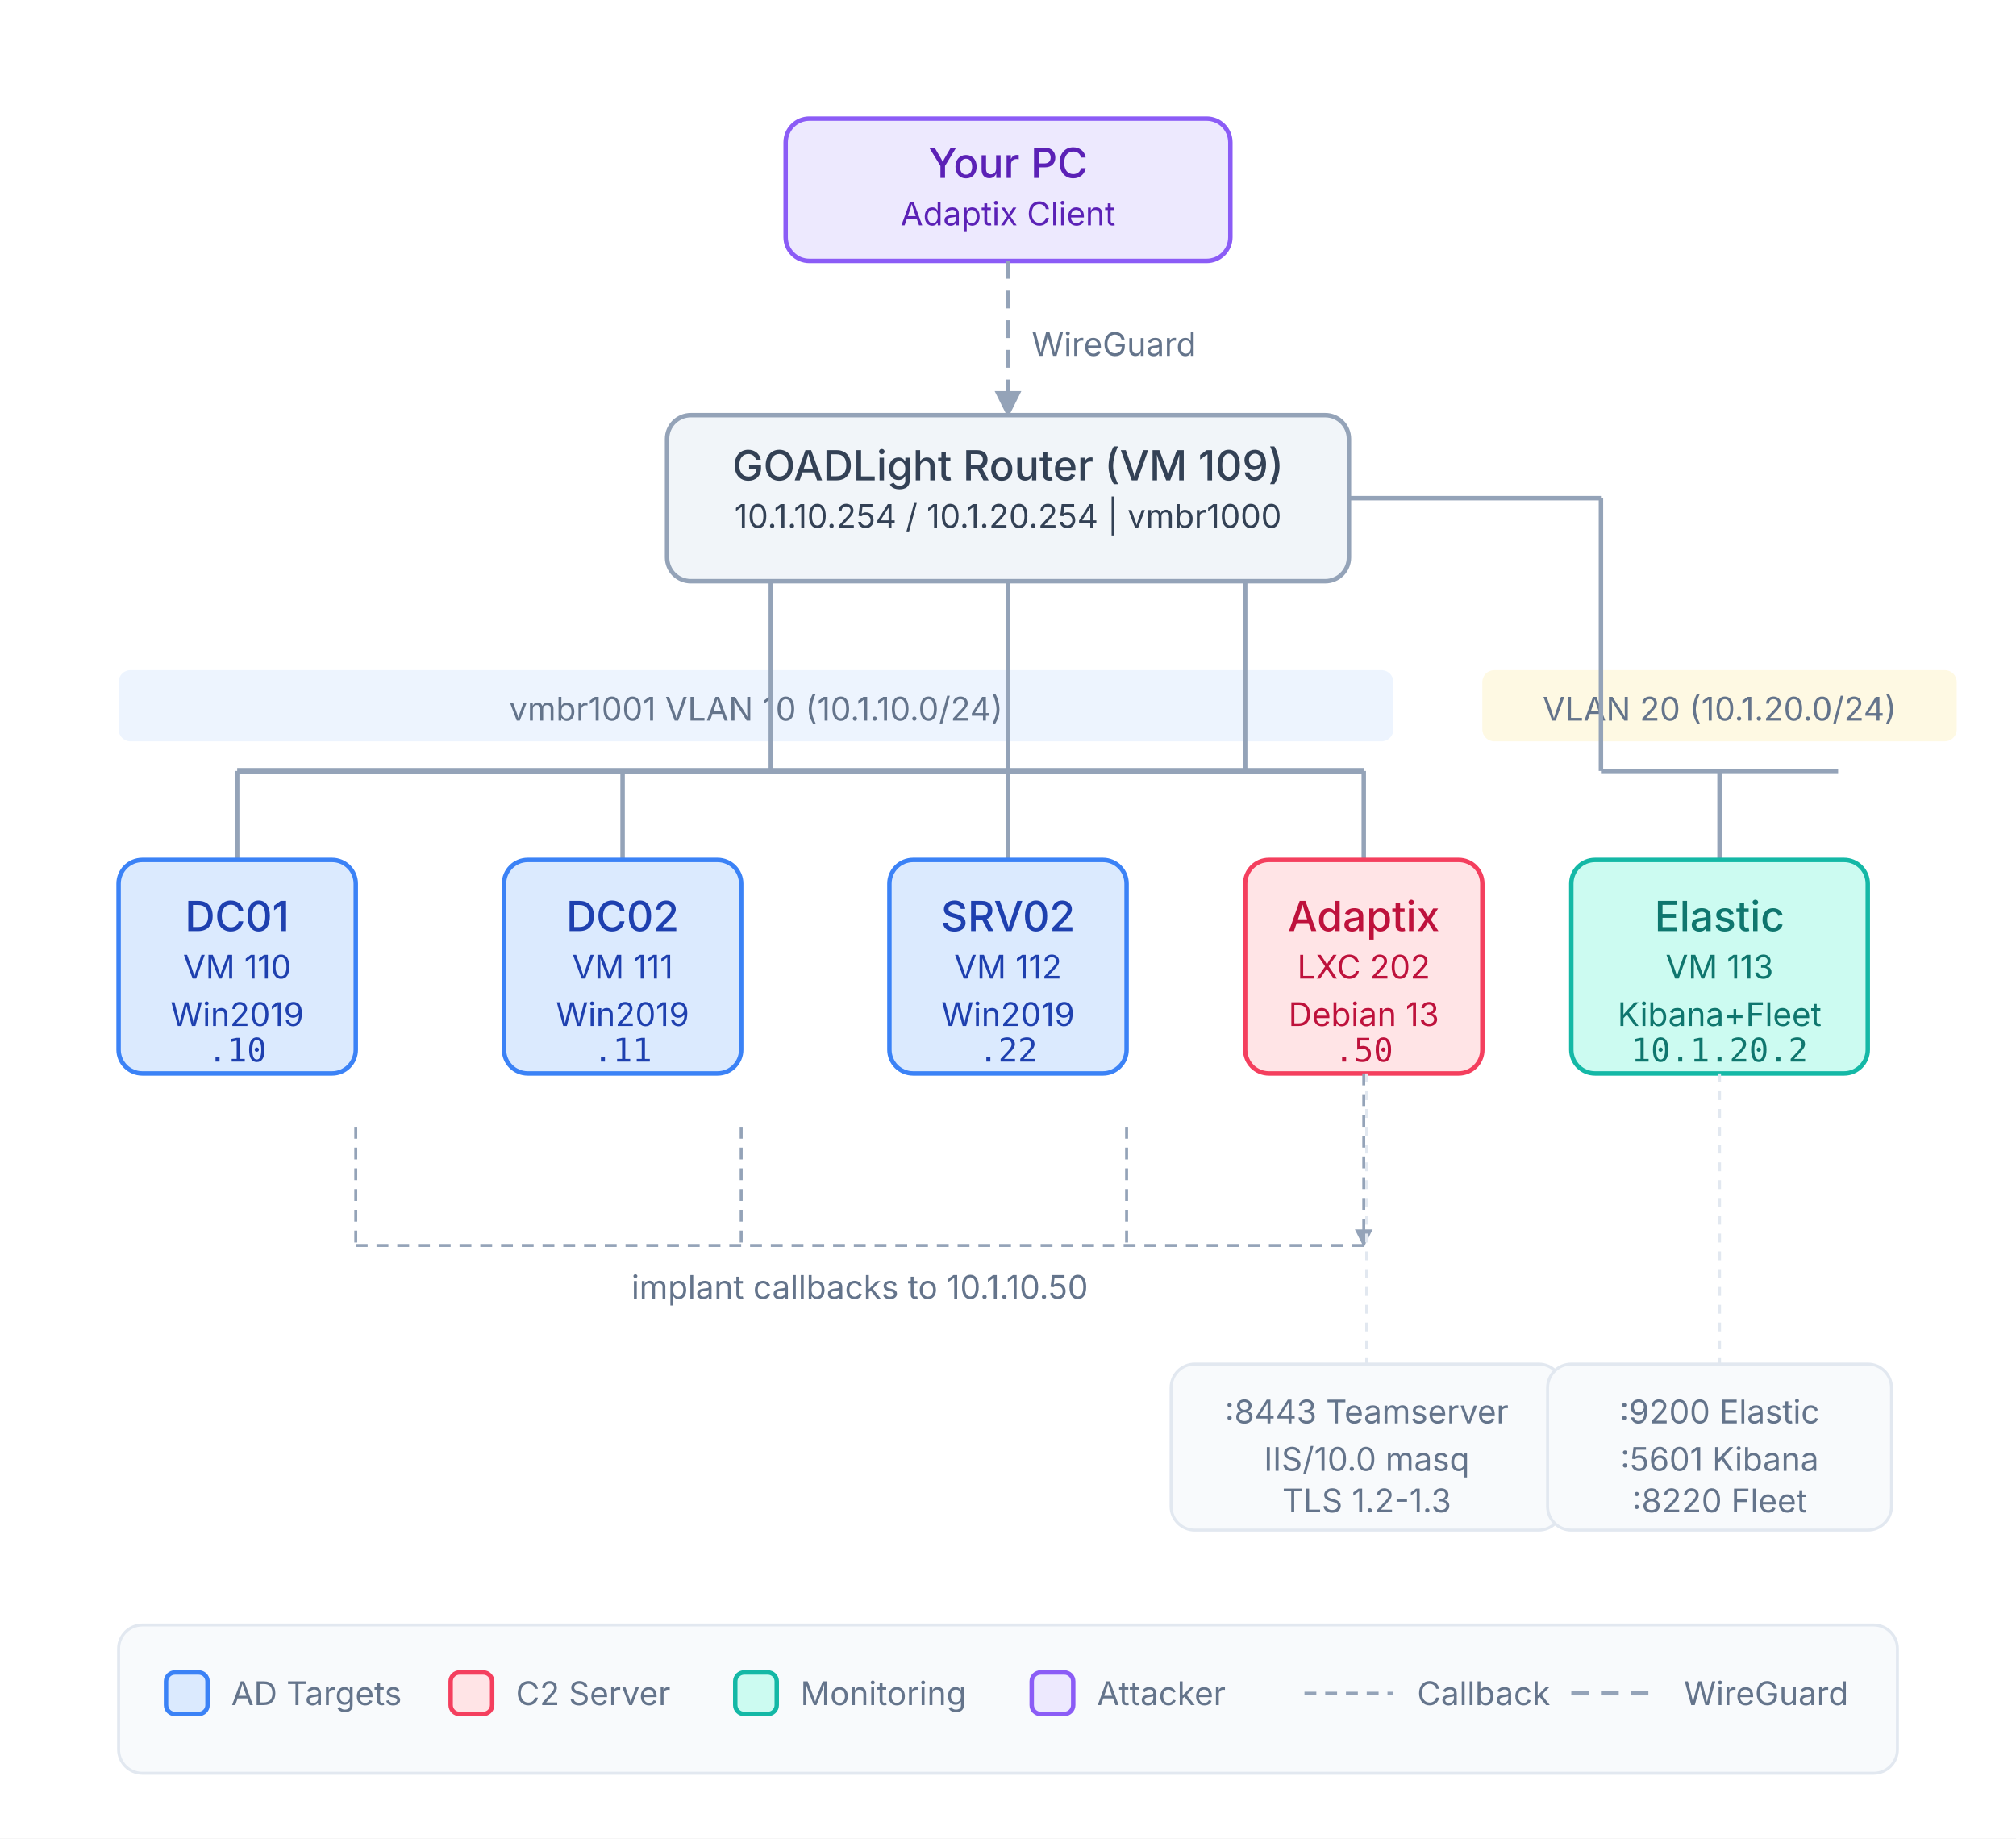
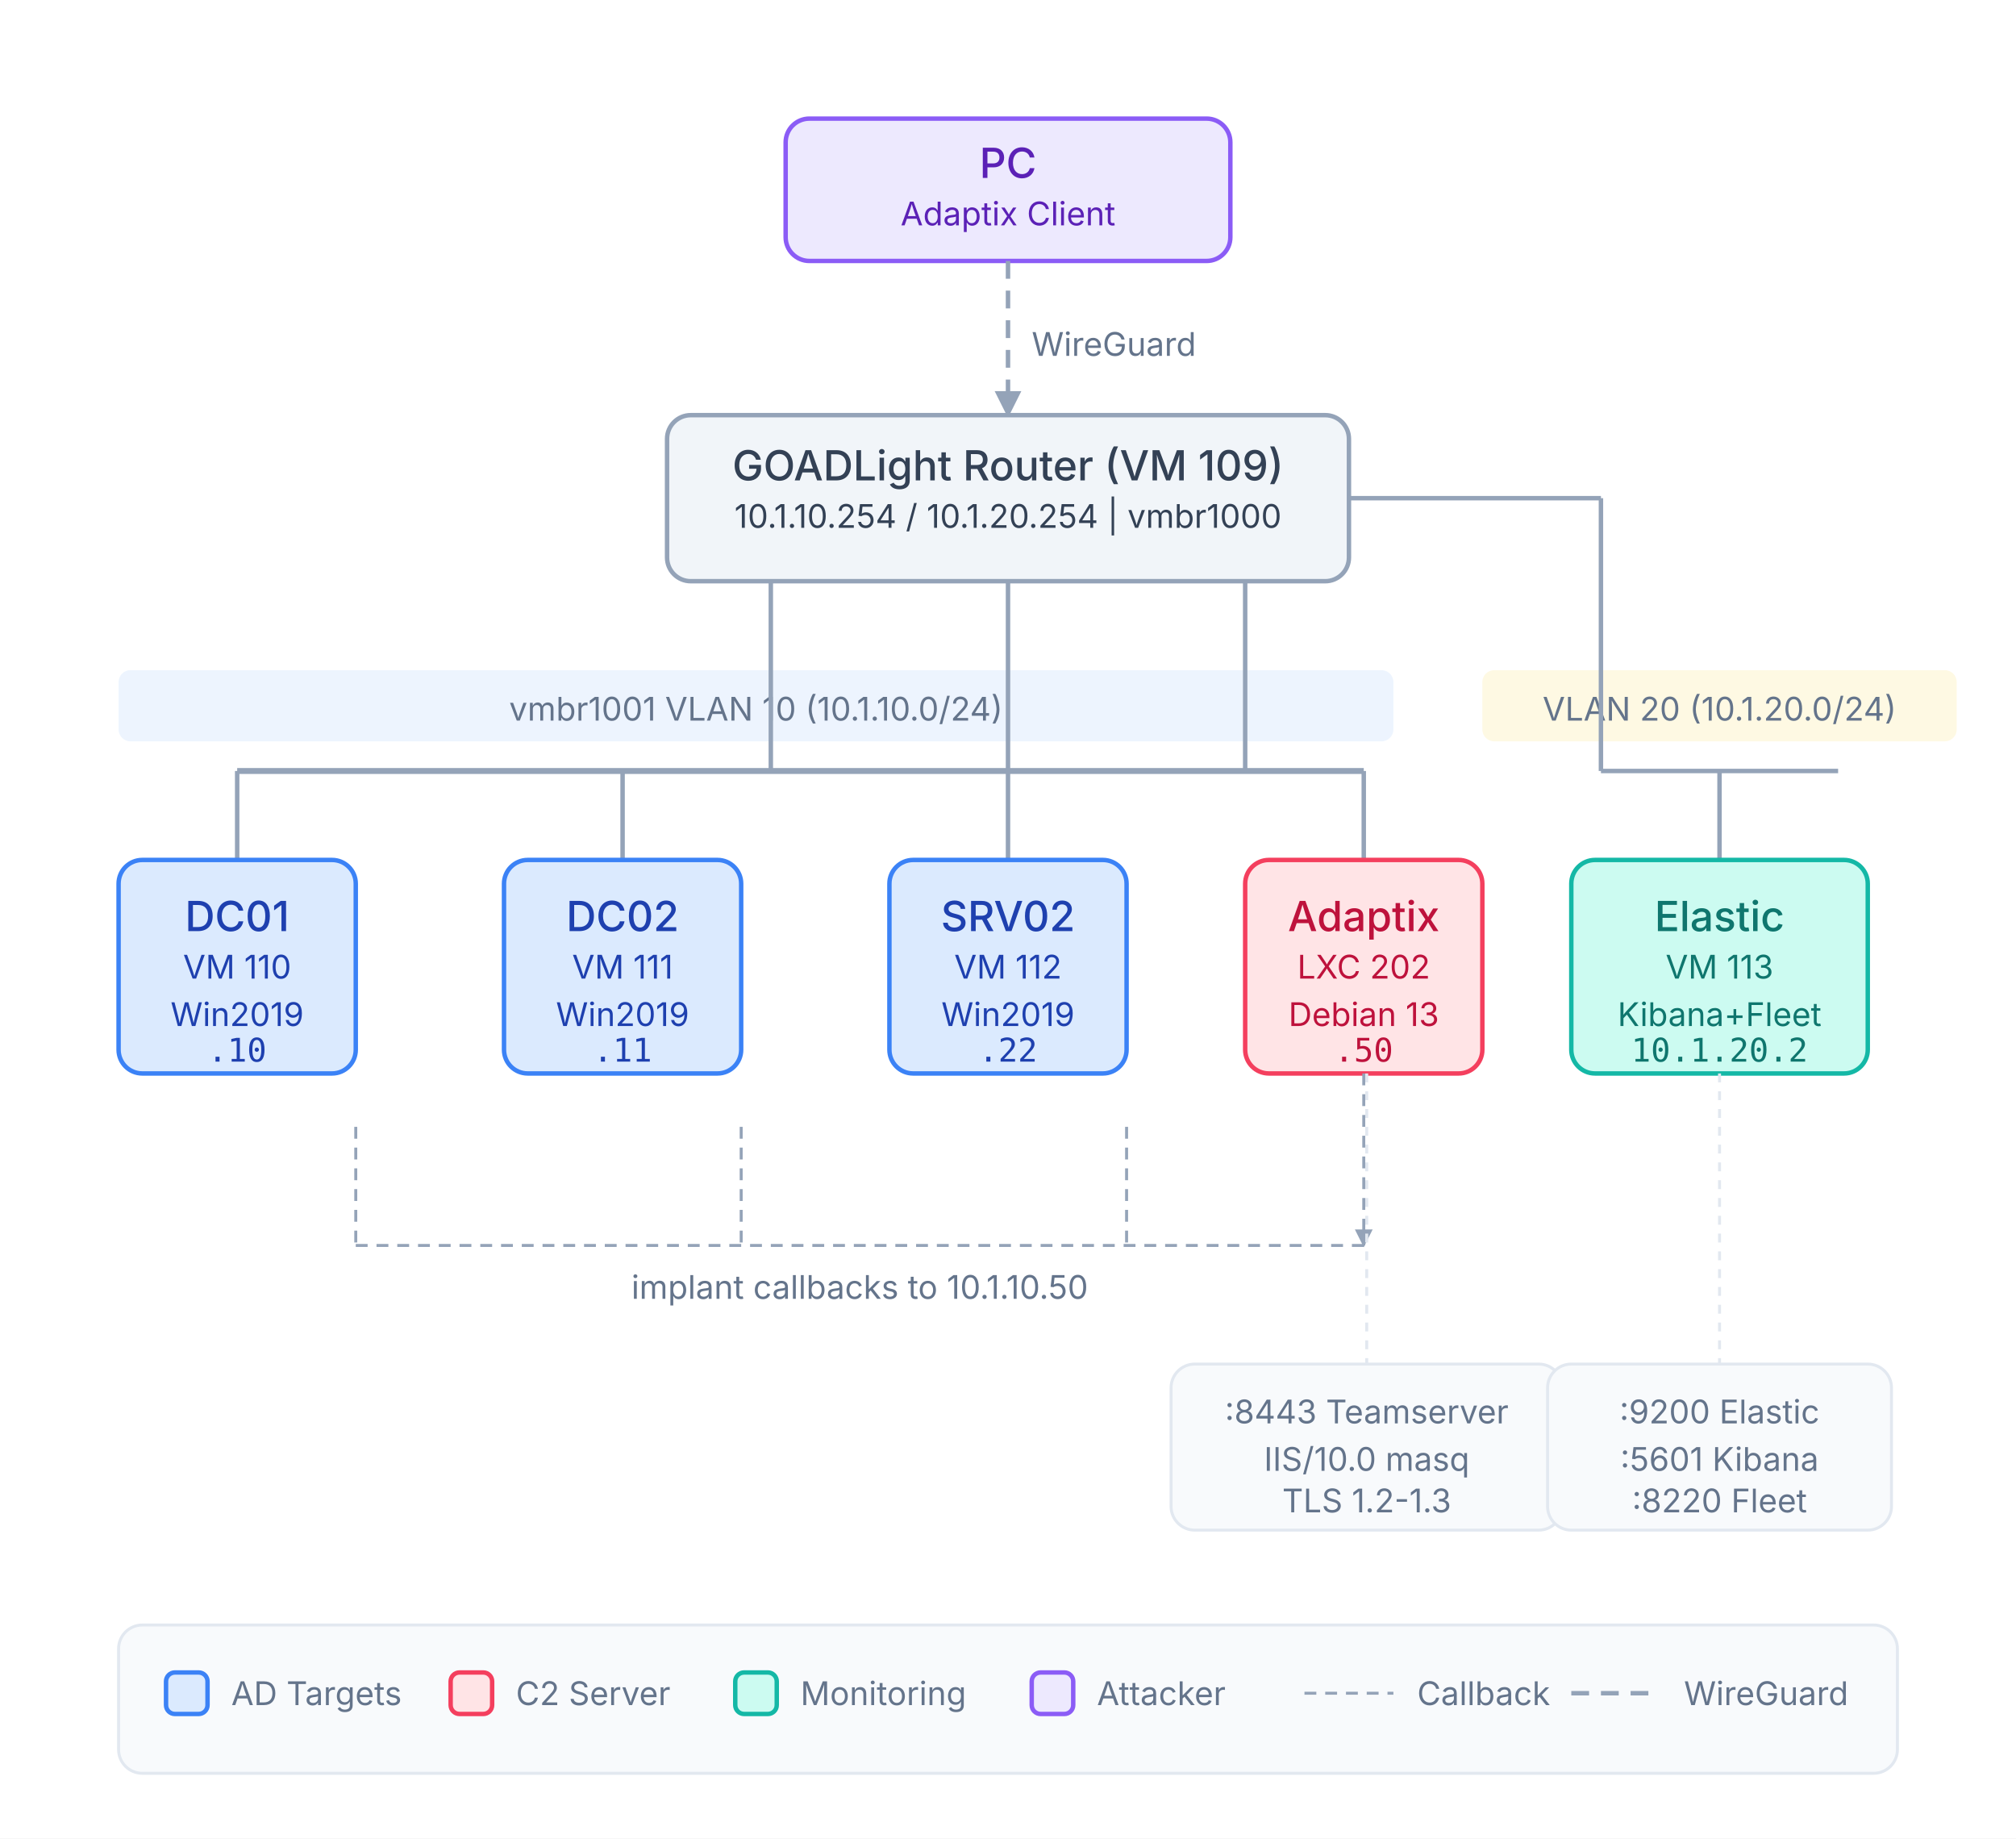
<svg xmlns="http://www.w3.org/2000/svg" width="680" viewBox="0 0 680 620" role="img">
  <style>
    text { font-family: system-ui, -apple-system, sans-serif; }
    .title { font-size: 14px; font-weight: 500; }
    .label { font-size: 12px; font-weight: 400; }
    .small { font-size: 11px; font-weight: 400; }
    .mono { font-family: ui-monospace, monospace; font-size: 11px; }

    /* Light mode defaults */
    .bg { fill: #ffffff; }
    .bus { stroke: #94a3b8; stroke-width: 2; }
    .wire { stroke: #94a3b8; stroke-width: 1.5; }
    .dash { stroke: #94a3b8; stroke-width: 1.5; stroke-dasharray: 6 4; }
    .callback { stroke: #94a3b8; stroke-width: 1; stroke-dasharray: 4 3; }
    .text-primary { fill: #1e293b; }
    .text-secondary { fill: #64748b; }

    .node-purple { fill: #ede9fe; stroke: #8b5cf6; stroke-width: 1.5; }
    .text-purple { fill: #5b21b6; }
    .node-gray { fill: #f1f5f9; stroke: #94a3b8; stroke-width: 1.5; }
    .text-gray { fill: #334155; }
    .node-blue { fill: #dbeafe; stroke: #3b82f6; stroke-width: 1.5; }
    .text-blue { fill: #1e40af; }
    .node-coral { fill: #ffe4e6; stroke: #f43f5e; stroke-width: 1.5; }
    .text-coral { fill: #be123c; }
    .node-teal { fill: #ccfbf1; stroke: #14b8a6; stroke-width: 1.5; }
    .text-teal { fill: #0f766e; }
    .vlan10-bg { fill: #dbeafe; opacity: 0.5; }
    .vlan20-bg { fill: #fef3c7; opacity: 0.5; }
    .info-bg { fill: #f8fafc; stroke: #e2e8f0; stroke-width: 1; }
    .legend-bg { fill: #f8fafc; stroke: #e2e8f0; stroke-width: 1; }

    @media (prefers-color-scheme: dark) {
      .bg { fill: #0f172a; }
      .bus { stroke: #475569; }
      .wire { stroke: #475569; }
      .dash { stroke: #475569; }
      .callback { stroke: #475569; }
      .text-primary { fill: #e2e8f0; }
      .text-secondary { fill: #94a3b8; }

      .node-purple { fill: #2e1065; stroke: #7c3aed; }
      .text-purple { fill: #c4b5fd; }
      .node-gray { fill: #1e293b; stroke: #475569; }
      .text-gray { fill: #cbd5e1; }
      .node-blue { fill: #1e3a5f; stroke: #3b82f6; }
      .text-blue { fill: #93c5fd; }
      .node-coral { fill: #4c0519; stroke: #f43f5e; }
      .text-coral { fill: #fda4af; }
      .node-teal { fill: #042f2e; stroke: #14b8a6; }
      .text-teal { fill: #5eead4; }
      .vlan10-bg { fill: #1e3a5f; opacity: 0.4; }
      .vlan20-bg { fill: #78350f; opacity: 0.4; }
      .info-bg { fill: #1e293b; stroke: #334155; }
      .legend-bg { fill: #1e293b; stroke: #334155; }
    }
  </style>
  <defs>
    <marker id="arrow" viewBox="0 0 10 10" refX="9" refY="5" markerWidth="6" markerHeight="6" orient="auto-start-reverse">
      <path d="M 0 0 L 10 5 L 0 10 z" fill="context-stroke" />
    </marker>
  </defs>
  <rect width="680" height="620" rx="0" class="bg" />
  <rect x="265" y="40" width="150" height="48" rx="8" class="node-purple" />
-   <text x="340" y="60" class="title text-purple" text-anchor="middle">Your PC</text>
+   <text x="340" y="60" class="title text-purple" text-anchor="middle">PC</text>
  <text x="340" y="76" class="small text-purple" text-anchor="middle">Adaptix Client</text>
  <line x1="340" y1="88" x2="340" y2="140" class="dash" marker-end="url(#arrow)" />
  <text x="348" y="120" class="small text-secondary">WireGuard</text>
  <rect x="225" y="140" width="230" height="56" rx="8" class="node-gray" />
  <text x="340" y="162" class="title text-gray" text-anchor="middle">GOADLight Router (VM 109)</text>
  <text x="340" y="178" class="small text-gray" text-anchor="middle">10.1.10.254 / 10.1.20.254 | vmbr1000</text>
  <rect x="40" y="226" width="430" height="24" rx="4" class="vlan10-bg" />
  <text x="255" y="243" class="small text-secondary" text-anchor="middle">vmbr1001 VLAN 10 (10.1.10.0/24)</text>
  <line x1="260" y1="196" x2="260" y2="260" class="wire" />
  <line x1="340" y1="196" x2="340" y2="260" class="wire" />
  <line x1="420" y1="196" x2="420" y2="260" class="wire" />
  <line x1="80" y1="260" x2="460" y2="260" class="bus" />
  <line x1="80" y1="260" x2="80" y2="290" class="wire" />
  <line x1="210" y1="260" x2="210" y2="290" class="wire" />
  <line x1="340" y1="260" x2="340" y2="290" class="wire" />
  <line x1="460" y1="260" x2="460" y2="290" class="wire" />
  <rect x="40" y="290" width="80" height="72" rx="8" class="node-blue" />
  <text x="80" y="314" class="title text-blue" text-anchor="middle">DC01</text>
  <text x="80" y="330" class="small text-blue" text-anchor="middle">VM 110</text>
  <text x="80" y="346" class="small text-blue" text-anchor="middle">Win2019</text>
  <text x="80" y="358" class="mono text-blue" text-anchor="middle">.10</text>
  <rect x="170" y="290" width="80" height="72" rx="8" class="node-blue" />
  <text x="210" y="314" class="title text-blue" text-anchor="middle">DC02</text>
  <text x="210" y="330" class="small text-blue" text-anchor="middle">VM 111</text>
  <text x="210" y="346" class="small text-blue" text-anchor="middle">Win2019</text>
  <text x="210" y="358" class="mono text-blue" text-anchor="middle">.11</text>
  <rect x="300" y="290" width="80" height="72" rx="8" class="node-blue" />
  <text x="340" y="314" class="title text-blue" text-anchor="middle">SRV02</text>
  <text x="340" y="330" class="small text-blue" text-anchor="middle">VM 112</text>
  <text x="340" y="346" class="small text-blue" text-anchor="middle">Win2019</text>
  <text x="340" y="358" class="mono text-blue" text-anchor="middle">.22</text>
  <rect x="420" y="290" width="80" height="72" rx="8" class="node-coral" />
  <text x="460" y="314" class="title text-coral" text-anchor="middle">Adaptix</text>
  <text x="460" y="330" class="small text-coral" text-anchor="middle">LXC 202</text>
  <text x="460" y="346" class="small text-coral" text-anchor="middle">Debian 13</text>
  <text x="460" y="358" class="mono text-coral" text-anchor="middle">.50</text>
  <line x1="120" y1="380" x2="120" y2="420" class="callback" />
  <line x1="250" y1="380" x2="250" y2="420" class="callback" />
  <line x1="380" y1="380" x2="380" y2="420" class="callback" />
  <line x1="120" y1="420" x2="460" y2="420" class="callback" />
  <line x1="460" y1="362" x2="460" y2="420" class="callback" marker-end="url(#arrow)" />
  <text x="290" y="438" class="small text-secondary" text-anchor="middle">implant callbacks to 10.1.10.50</text>
  <rect x="500" y="226" width="160" height="24" rx="4" class="vlan20-bg" />
  <text x="580" y="243" class="small text-secondary" text-anchor="middle">VLAN 20 (10.1.20.0/24)</text>
  <line x1="455" y1="168" x2="540" y2="168" class="wire" />
  <line x1="540" y1="168" x2="540" y2="260" class="wire" />
  <line x1="540" y1="260" x2="620" y2="260" class="wire" />
  <line x1="580" y1="260" x2="580" y2="290" class="wire" />
  <rect x="530" y="290" width="100" height="72" rx="8" class="node-teal" />
  <text x="580" y="314" class="title text-teal" text-anchor="middle">Elastic</text>
  <text x="580" y="330" class="small text-teal" text-anchor="middle">VM 113</text>
  <text x="580" y="346" class="small text-teal" text-anchor="middle">Kibana+Fleet</text>
  <text x="580" y="358" class="mono text-teal" text-anchor="middle">10.1.20.2</text>
  <rect x="395" y="460" width="132" height="56" rx="8" class="info-bg" />
  <text x="461" y="480" class="small text-secondary" text-anchor="middle">:8443 Teamserver</text>
  <text x="461" y="496" class="small text-secondary" text-anchor="middle">IIS/10.0 masq</text>
  <text x="461" y="510" class="small text-secondary" text-anchor="middle">TLS 1.2-1.3</text>
  <line x1="461" y1="362" x2="461" y2="460" stroke="#e2e8f0" stroke-width="1" stroke-dasharray="3 3" />
  <rect x="522" y="460" width="116" height="56" rx="8" class="info-bg" />
  <text x="580" y="480" class="small text-secondary" text-anchor="middle">:9200 Elastic</text>
  <text x="580" y="496" class="small text-secondary" text-anchor="middle">:5601 Kibana</text>
  <text x="580" y="510" class="small text-secondary" text-anchor="middle">:8220 Fleet</text>
  <line x1="580" y1="362" x2="580" y2="460" stroke="#e2e8f0" stroke-width="1" stroke-dasharray="3 3" />
  <rect x="40" y="548" width="600" height="50" rx="8" class="legend-bg" />
  <rect x="56" y="564" width="14" height="14" rx="3" class="node-blue" />
  <text x="78" y="575" class="small text-secondary">AD Targets</text>
  <rect x="152" y="564" width="14" height="14" rx="3" class="node-coral" />
  <text x="174" y="575" class="small text-secondary">C2 Server</text>
  <rect x="248" y="564" width="14" height="14" rx="3" class="node-teal" />
  <text x="270" y="575" class="small text-secondary">Monitoring</text>
  <rect x="348" y="564" width="14" height="14" rx="3" class="node-purple" />
  <text x="370" y="575" class="small text-secondary">Attacker</text>
  <line x1="440" y1="571" x2="470" y2="571" class="callback" />
  <text x="478" y="575" class="small text-secondary">Callback</text>
  <line x1="530" y1="571" x2="560" y2="571" class="dash" />
  <text x="568" y="575" class="small text-secondary">WireGuard</text>
</svg>
